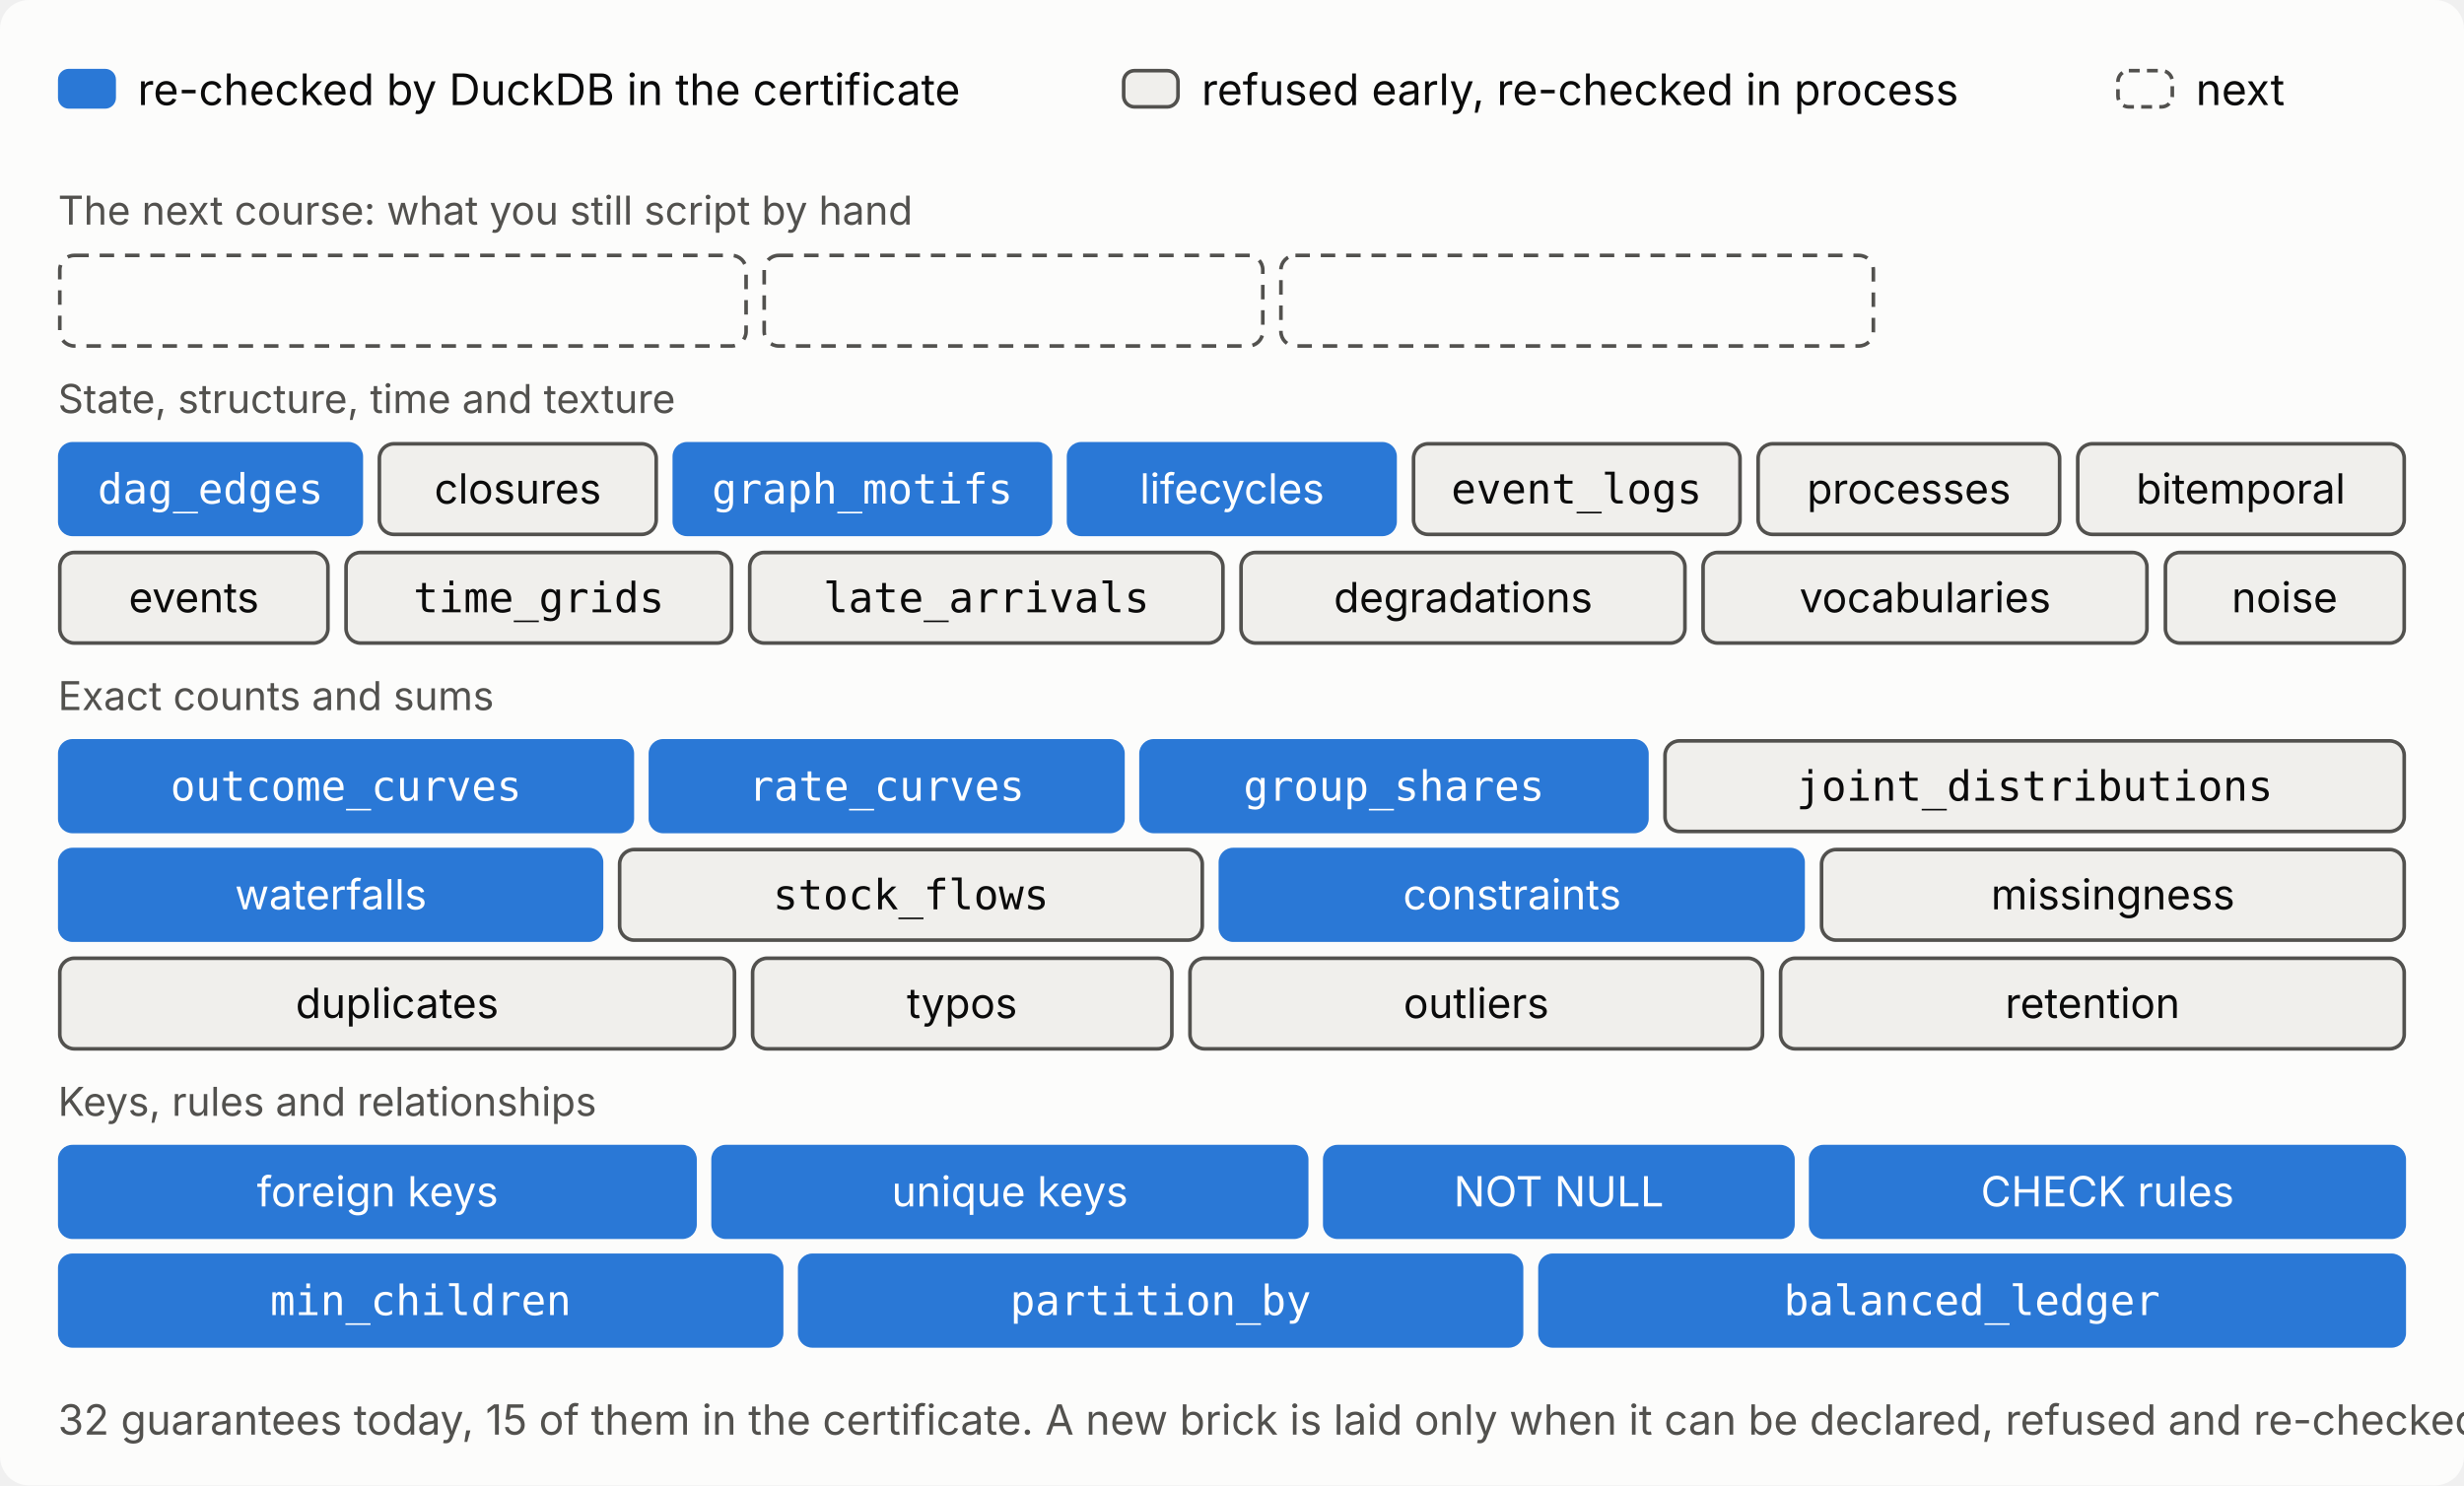
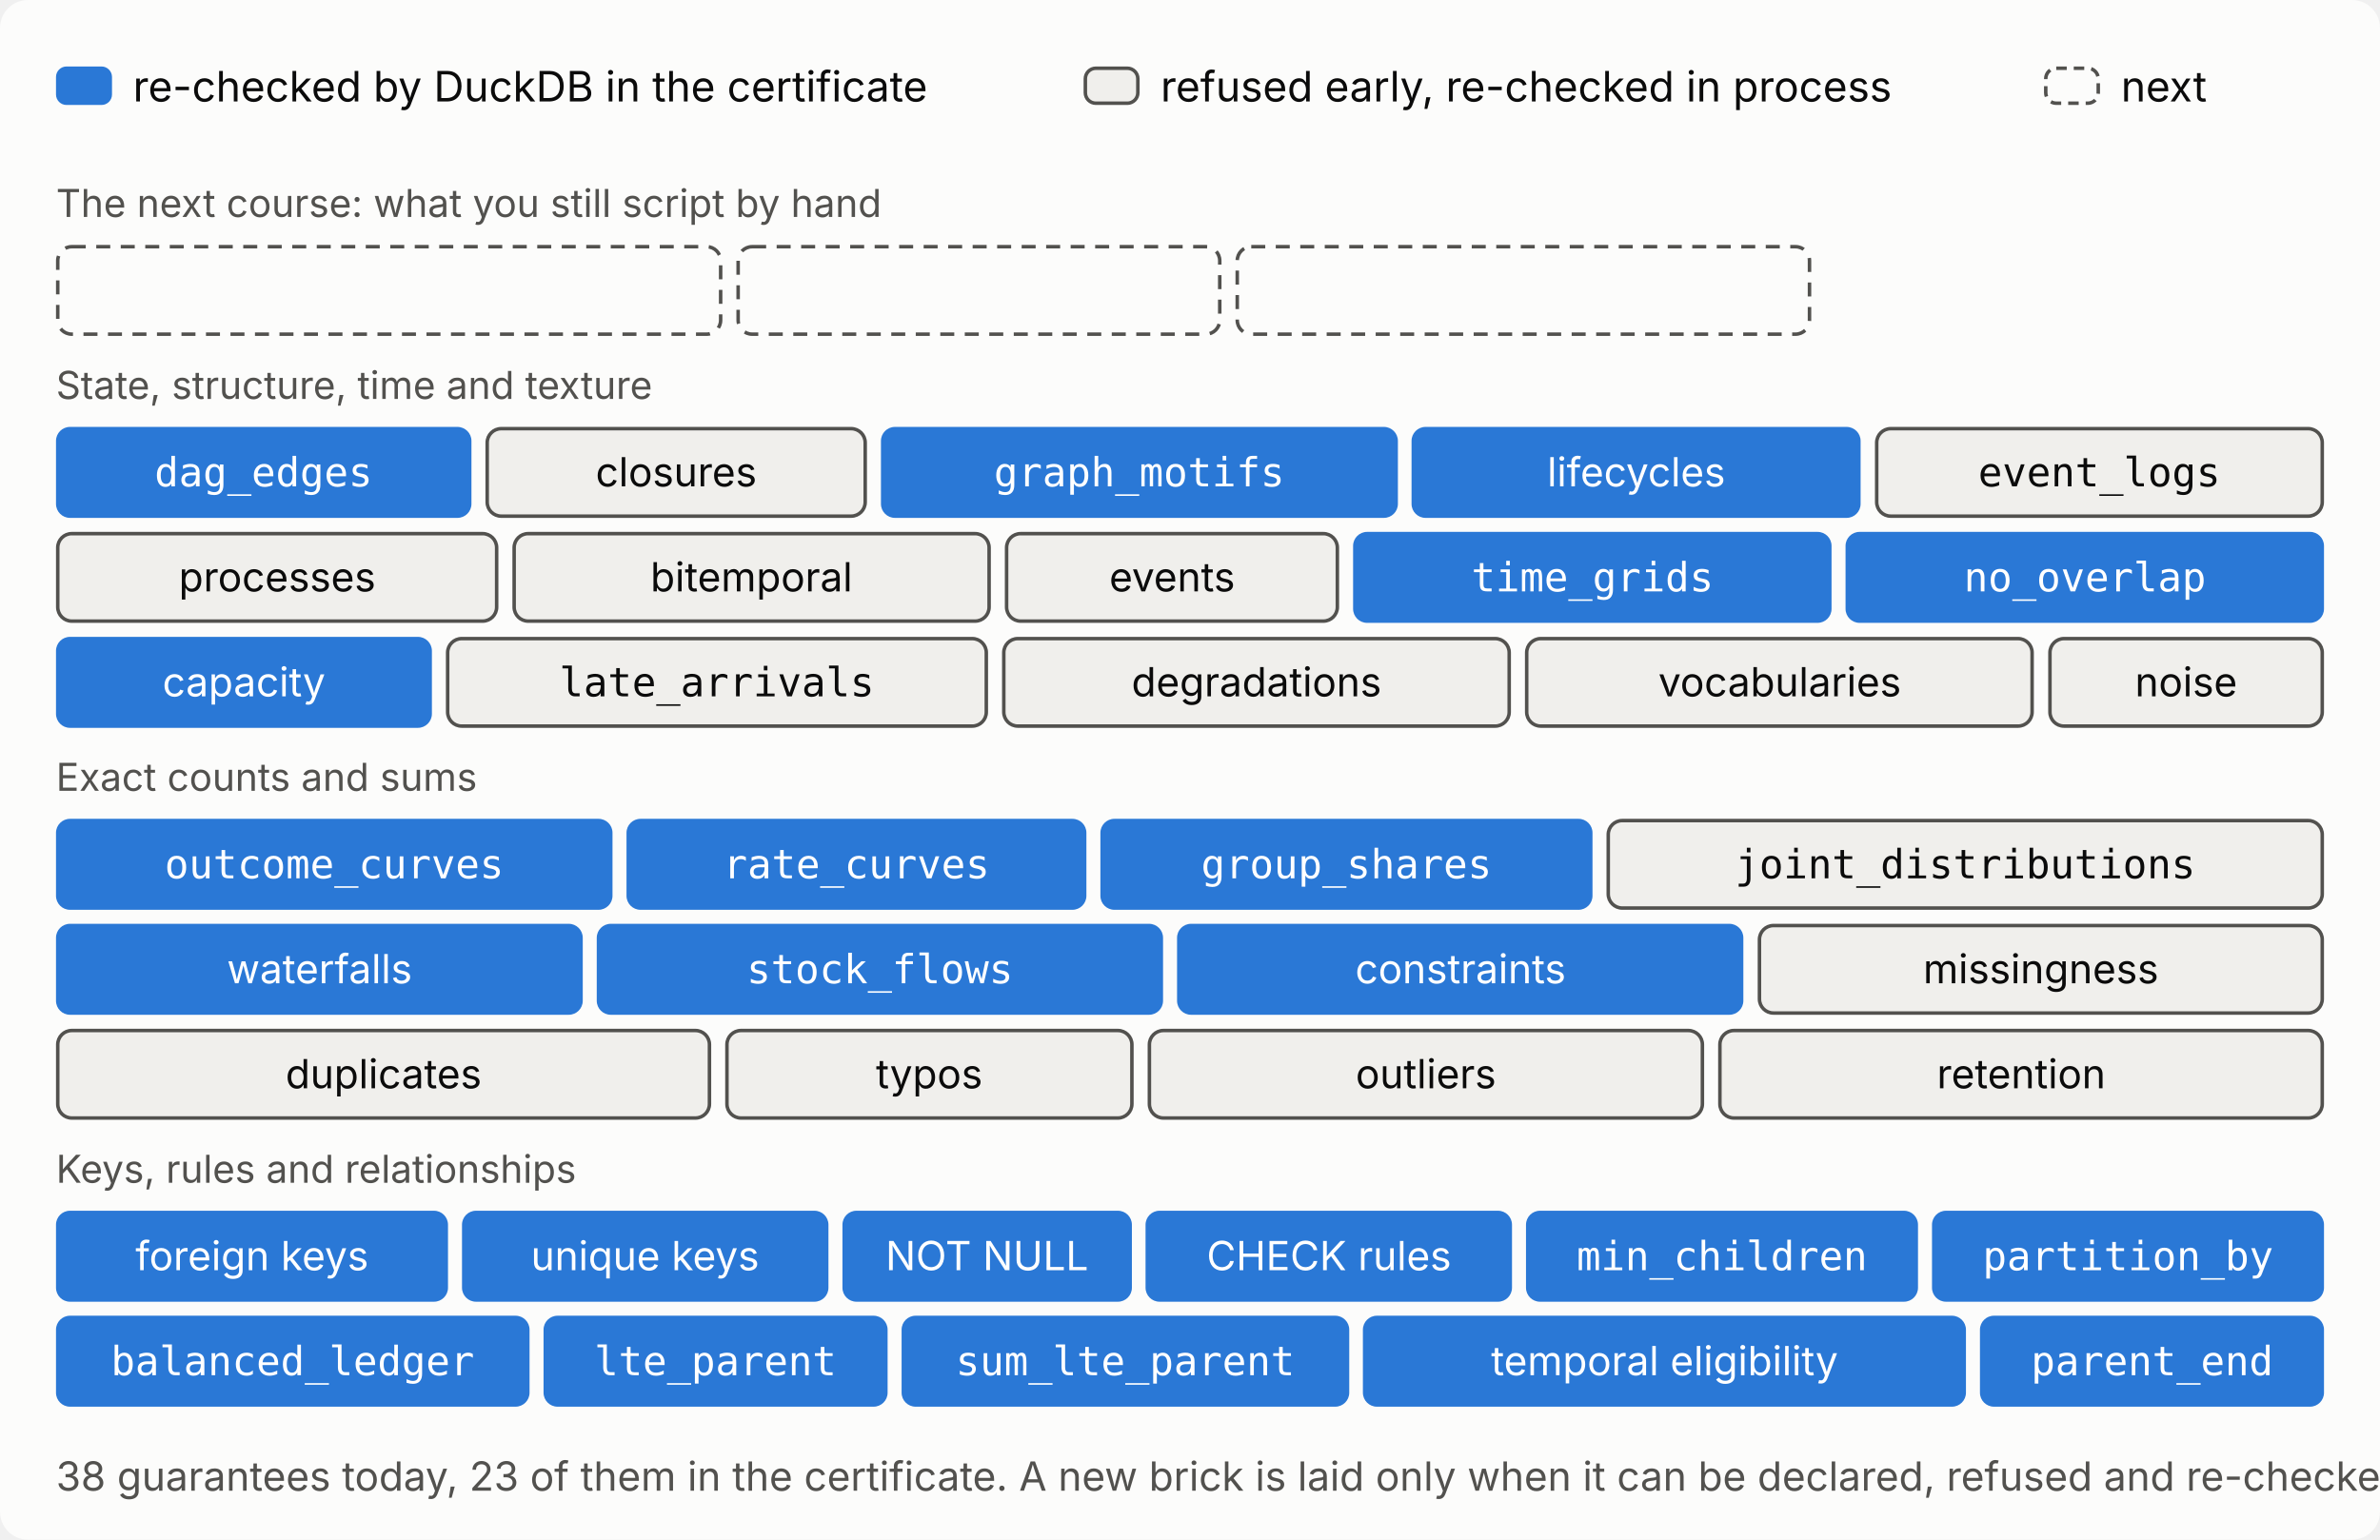
- <svg xmlns="http://www.w3.org/2000/svg" width="680" height="410" viewBox="0 0 680 410" role="img" aria-labelledby="t d" font-family="ui-sans-serif, system-ui, -apple-system, 'Segoe UI', sans-serif">
-   <rect width="680" height="410" rx="8" fill="#fcfcfb" />
+ <svg xmlns="http://www.w3.org/2000/svg" width="680" height="440" viewBox="0 0 680 440" role="img" aria-labelledby="t d" font-family="ui-sans-serif, system-ui, -apple-system, 'Segoe UI', sans-serif">
+   <rect width="680" height="440" rx="8" fill="#fcfcfb" />
  <rect x="16" y="19" width="16" height="11" rx="3" fill="#2a78d6" />
  <text x="38" y="29" font-size="12" fill="#0b0b0b">re-checked by DuckDB in the certificate</text>
  <rect x="310.1" y="19.5" width="15" height="10" rx="3" fill="#f0efec" stroke="#52514e" stroke-width="1" />
  <text x="331.6" y="29" font-size="12" fill="#0b0b0b">refused early, re-checked in process</text>
  <rect x="584.5" y="19.5" width="15" height="10" rx="3" fill="none" stroke="#52514e" stroke-width="1" stroke-dasharray="3 2" />
  <text x="606.0" y="29" font-size="12" fill="#0b0b0b">next</text>
  <text x="16" y="62" font-size="11" fill="#52514e">The next course: what you still script by hand</text>
  <rect x="16.5" y="70.5" width="189.4" height="25" rx="4" fill="none" stroke="#52514e" stroke-width="1" stroke-dasharray="4 3" />
  <rect x="210.9" y="70.5" width="137.6" height="25" rx="4" fill="none" stroke="#52514e" stroke-width="1" stroke-dasharray="4 3" />
  <rect x="353.5" y="70.5" width="163.5" height="25" rx="4" fill="none" stroke="#52514e" stroke-width="1" stroke-dasharray="4 3" />
  <text x="16" y="114" font-size="11" fill="#52514e">State, structure, time and texture</text>
-   <rect x="16.0" y="122" width="84.2" height="26" rx="4" fill="#2a78d6" />
-   <text x="58.1" y="139" font-size="11.5" text-anchor="middle" font-family="ui-monospace, SFMono-Regular, Menlo, Consolas, monospace" fill="#ffffff">dag_edges</text>
-   <rect x="104.7" y="122.5" width="76.4" height="25" rx="4" fill="#f0efec" stroke="#52514e" stroke-width="1" />
-   <text x="142.9" y="139" font-size="11.5" text-anchor="middle" fill="#0b0b0b">closures</text>
-   <rect x="185.6" y="122" width="104.8" height="26" rx="4" fill="#2a78d6" />
-   <text x="238.0" y="139" font-size="11.5" text-anchor="middle" font-family="ui-monospace, SFMono-Regular, Menlo, Consolas, monospace" fill="#ffffff">graph_motifs</text>
-   <rect x="294.4" y="122" width="91.1" height="26" rx="4" fill="#2a78d6" />
-   <text x="340.0" y="139" font-size="11.5" text-anchor="middle" fill="#ffffff">lifecycles</text>
-   <rect x="390.1" y="122.5" width="90.1" height="25" rx="4" fill="#f0efec" stroke="#52514e" stroke-width="1" />
-   <text x="435.1" y="139" font-size="11.5" text-anchor="middle" font-family="ui-monospace, SFMono-Regular, Menlo, Consolas, monospace" fill="#0b0b0b">event_logs</text>
-   <rect x="485.2" y="122.5" width="83.2" height="25" rx="4" fill="#f0efec" stroke="#52514e" stroke-width="1" />
-   <text x="526.8" y="139" font-size="11.5" text-anchor="middle" fill="#0b0b0b">processes</text>
-   <rect x="573.4" y="122.5" width="90.1" height="25" rx="4" fill="#f0efec" stroke="#52514e" stroke-width="1" />
-   <text x="618.4" y="139" font-size="11.5" text-anchor="middle" fill="#0b0b0b">bitemporal</text>
-   <rect x="16.5" y="152.5" width="74.0" height="25" rx="4" fill="#f0efec" stroke="#52514e" stroke-width="1" />
-   <text x="53.5" y="169" font-size="11.5" text-anchor="middle" fill="#0b0b0b">events</text>
-   <rect x="95.5" y="152.5" width="106.4" height="25" rx="4" fill="#f0efec" stroke="#52514e" stroke-width="1" />
-   <text x="148.7" y="169" font-size="11.5" text-anchor="middle" font-family="ui-monospace, SFMono-Regular, Menlo, Consolas, monospace" fill="#0b0b0b">time_grids</text>
-   <rect x="206.9" y="152.5" width="130.6" height="25" rx="4" fill="#f0efec" stroke="#52514e" stroke-width="1" />
-   <text x="272.2" y="169" font-size="11.5" text-anchor="middle" font-family="ui-monospace, SFMono-Regular, Menlo, Consolas, monospace" fill="#0b0b0b">late_arrivals</text>
-   <rect x="342.5" y="152.5" width="122.5" height="25" rx="4" fill="#f0efec" stroke="#52514e" stroke-width="1" />
-   <text x="403.8" y="169" font-size="11.5" text-anchor="middle" fill="#0b0b0b">degradations</text>
-   <rect x="470.0" y="152.5" width="122.5" height="25" rx="4" fill="#f0efec" stroke="#52514e" stroke-width="1" />
-   <text x="531.3" y="169" font-size="11.5" text-anchor="middle" fill="#0b0b0b">vocabularies</text>
-   <rect x="597.6" y="152.5" width="65.9" height="25" rx="4" fill="#f0efec" stroke="#52514e" stroke-width="1" />
-   <text x="630.5" y="169" font-size="11.5" text-anchor="middle" fill="#0b0b0b">noise</text>
-   <text x="16" y="196" font-size="11" fill="#52514e">Exact counts and sums</text>
-   <rect x="16.0" y="204" width="159.0" height="26" rx="4" fill="#2a78d6" />
-   <text x="95.5" y="221" font-size="11.5" text-anchor="middle" font-family="ui-monospace, SFMono-Regular, Menlo, Consolas, monospace" fill="#ffffff">outcome_curves</text>
-   <rect x="179.0" y="204" width="131.4" height="26" rx="4" fill="#2a78d6" />
-   <text x="244.7" y="221" font-size="11.5" text-anchor="middle" font-family="ui-monospace, SFMono-Regular, Menlo, Consolas, monospace" fill="#ffffff">rate_curves</text>
-   <rect x="314.4" y="204" width="140.6" height="26" rx="4" fill="#2a78d6" />
-   <text x="384.7" y="221" font-size="11.5" text-anchor="middle" font-family="ui-monospace, SFMono-Regular, Menlo, Consolas, monospace" fill="#ffffff">group_shares</text>
-   <rect x="459.5" y="204.5" width="204.0" height="25" rx="4" fill="#f0efec" stroke="#52514e" stroke-width="1" />
-   <text x="561.5" y="221" font-size="11.5" text-anchor="middle" font-family="ui-monospace, SFMono-Regular, Menlo, Consolas, monospace" fill="#0b0b0b">joint_distributions</text>
-   <rect x="16.0" y="234" width="150.5" height="26" rx="4" fill="#2a78d6" />
-   <text x="91.3" y="251" font-size="11.5" text-anchor="middle" fill="#ffffff">waterfalls</text>
-   <rect x="171.0" y="234.5" width="160.8" height="25" rx="4" fill="#f0efec" stroke="#52514e" stroke-width="1" />
-   <text x="251.4" y="251" font-size="11.5" text-anchor="middle" font-family="ui-monospace, SFMono-Regular, Menlo, Consolas, monospace" fill="#0b0b0b">stock_flows</text>
-   <rect x="336.3" y="234" width="161.8" height="26" rx="4" fill="#2a78d6" />
-   <text x="417.3" y="251" font-size="11.5" text-anchor="middle" fill="#ffffff">constraints</text>
-   <rect x="502.7" y="234.5" width="160.8" height="25" rx="4" fill="#f0efec" stroke="#52514e" stroke-width="1" />
-   <text x="583.1" y="251" font-size="11.5" text-anchor="middle" fill="#0b0b0b">missingness</text>
-   <rect x="16.5" y="264.5" width="186.2" height="25" rx="4" fill="#f0efec" stroke="#52514e" stroke-width="1" />
-   <text x="109.6" y="281" font-size="11.5" text-anchor="middle" fill="#0b0b0b">duplicates</text>
-   <rect x="207.7" y="264.5" width="115.7" height="25" rx="4" fill="#f0efec" stroke="#52514e" stroke-width="1" />
-   <text x="265.5" y="281" font-size="11.5" text-anchor="middle" fill="#0b0b0b">typos</text>
-   <rect x="328.4" y="264.5" width="158.0" height="25" rx="4" fill="#f0efec" stroke="#52514e" stroke-width="1" />
-   <text x="407.4" y="281" font-size="11.5" text-anchor="middle" fill="#0b0b0b">outliers</text>
-   <rect x="491.4" y="264.5" width="172.1" height="25" rx="4" fill="#f0efec" stroke="#52514e" stroke-width="1" />
-   <text x="577.5" y="281" font-size="11.5" text-anchor="middle" fill="#0b0b0b">retention</text>
-   <text x="16" y="308" font-size="11" fill="#52514e">Keys, rules and relationships</text>
-   <rect x="16.0" y="316" width="176.3" height="26" rx="4" fill="#2a78d6" />
-   <text x="104.2" y="333" font-size="11.5" text-anchor="middle" fill="#ffffff">foreign keys</text>
-   <rect x="196.3" y="316" width="164.8" height="26" rx="4" fill="#2a78d6" />
-   <text x="278.7" y="333" font-size="11.5" text-anchor="middle" fill="#ffffff">unique keys</text>
-   <rect x="365.1" y="316" width="130.2" height="26" rx="4" fill="#2a78d6" />
-   <text x="430.2" y="333" font-size="11.5" text-anchor="middle" fill="#ffffff">NOT NULL</text>
-   <rect x="499.2" y="316" width="164.8" height="26" rx="4" fill="#2a78d6" />
-   <text x="581.6" y="333" font-size="11.5" text-anchor="middle" fill="#ffffff">CHECK rules</text>
-   <rect x="16.0" y="346" width="200.2" height="26" rx="4" fill="#2a78d6" />
-   <text x="116.1" y="363" font-size="11.5" text-anchor="middle" font-family="ui-monospace, SFMono-Regular, Menlo, Consolas, monospace" fill="#ffffff">min_children</text>
-   <rect x="220.2" y="346" width="200.2" height="26" rx="4" fill="#2a78d6" />
-   <text x="320.3" y="363" font-size="11.5" text-anchor="middle" font-family="ui-monospace, SFMono-Regular, Menlo, Consolas, monospace" fill="#ffffff">partition_by</text>
-   <rect x="424.5" y="346" width="239.5" height="26" rx="4" fill="#2a78d6" />
-   <text x="544.2" y="363" font-size="11.5" text-anchor="middle" font-family="ui-monospace, SFMono-Regular, Menlo, Consolas, monospace" fill="#ffffff">balanced_ledger</text>
-   <text x="16" y="396" font-size="11.5" fill="#52514e">32 guarantees today, 15 of them in the certificate. A new brick is laid only when it can be declared, refused and re-checked.</text>
+   <rect x="16.0" y="122" width="118.7" height="26" rx="4" fill="#2a78d6" />
+   <text x="75.3" y="139" font-size="11.5" text-anchor="middle" font-family="ui-monospace, SFMono-Regular, Menlo, Consolas, monospace" fill="#ffffff">dag_edges</text>
+   <rect x="139.2" y="122.5" width="108.0" height="25" rx="4" fill="#f0efec" stroke="#52514e" stroke-width="1" />
+   <text x="193.2" y="139" font-size="11.5" text-anchor="middle" fill="#0b0b0b">closures</text>
+   <rect x="251.7" y="122" width="147.7" height="26" rx="4" fill="#2a78d6" />
+   <text x="325.5" y="139" font-size="11.5" text-anchor="middle" font-family="ui-monospace, SFMono-Regular, Menlo, Consolas, monospace" fill="#ffffff">graph_motifs</text>
+   <rect x="403.3" y="122" width="128.3" height="26" rx="4" fill="#2a78d6" />
+   <text x="467.5" y="139" font-size="11.5" text-anchor="middle" fill="#ffffff">lifecycles</text>
+   <rect x="536.2" y="122.5" width="127.3" height="25" rx="4" fill="#f0efec" stroke="#52514e" stroke-width="1" />
+   <text x="599.8" y="139" font-size="11.5" text-anchor="middle" font-family="ui-monospace, SFMono-Regular, Menlo, Consolas, monospace" fill="#0b0b0b">event_logs</text>
+   <rect x="16.5" y="152.5" width="125.4" height="25" rx="4" fill="#f0efec" stroke="#52514e" stroke-width="1" />
+   <text x="79.2" y="169" font-size="11.5" text-anchor="middle" fill="#0b0b0b">processes</text>
+   <rect x="146.9" y="152.5" width="135.7" height="25" rx="4" fill="#f0efec" stroke="#52514e" stroke-width="1" />
+   <text x="214.7" y="169" font-size="11.5" text-anchor="middle" fill="#0b0b0b">bitemporal</text>
+   <rect x="287.6" y="152.5" width="94.5" height="25" rx="4" fill="#f0efec" stroke="#52514e" stroke-width="1" />
+   <text x="334.9" y="169" font-size="11.5" text-anchor="middle" fill="#0b0b0b">events</text>
+   <rect x="386.6" y="152" width="136.7" height="26" rx="4" fill="#2a78d6" />
+   <text x="455.0" y="169" font-size="11.5" text-anchor="middle" font-family="ui-monospace, SFMono-Regular, Menlo, Consolas, monospace" fill="#ffffff">time_grids</text>
+   <rect x="527.3" y="152" width="136.7" height="26" rx="4" fill="#2a78d6" />
+   <text x="595.7" y="169" font-size="11.5" text-anchor="middle" font-family="ui-monospace, SFMono-Regular, Menlo, Consolas, monospace" fill="#ffffff">no_overlap</text>
+   <rect x="16.0" y="182" width="107.4" height="26" rx="4" fill="#2a78d6" />
+   <text x="69.7" y="199" font-size="11.5" text-anchor="middle" fill="#ffffff">capacity</text>
+   <rect x="127.9" y="182.5" width="153.9" height="25" rx="4" fill="#f0efec" stroke="#52514e" stroke-width="1" />
+   <text x="204.8" y="199" font-size="11.5" text-anchor="middle" font-family="ui-monospace, SFMono-Regular, Menlo, Consolas, monospace" fill="#0b0b0b">late_arrivals</text>
+   <rect x="286.8" y="182.5" width="144.4" height="25" rx="4" fill="#f0efec" stroke="#52514e" stroke-width="1" />
+   <text x="359.0" y="199" font-size="11.5" text-anchor="middle" fill="#0b0b0b">degradations</text>
+   <rect x="436.2" y="182.5" width="144.4" height="25" rx="4" fill="#f0efec" stroke="#52514e" stroke-width="1" />
+   <text x="508.5" y="199" font-size="11.5" text-anchor="middle" fill="#0b0b0b">vocabularies</text>
+   <rect x="585.7" y="182.5" width="77.8" height="25" rx="4" fill="#f0efec" stroke="#52514e" stroke-width="1" />
+   <text x="624.6" y="199" font-size="11.5" text-anchor="middle" fill="#0b0b0b">noise</text>
+   <text x="16" y="226" font-size="11" fill="#52514e">Exact counts and sums</text>
+   <rect x="16.0" y="234" width="159.0" height="26" rx="4" fill="#2a78d6" />
+   <text x="95.5" y="251" font-size="11.5" text-anchor="middle" font-family="ui-monospace, SFMono-Regular, Menlo, Consolas, monospace" fill="#ffffff">outcome_curves</text>
+   <rect x="179.0" y="234" width="131.4" height="26" rx="4" fill="#2a78d6" />
+   <text x="244.7" y="251" font-size="11.5" text-anchor="middle" font-family="ui-monospace, SFMono-Regular, Menlo, Consolas, monospace" fill="#ffffff">rate_curves</text>
+   <rect x="314.4" y="234" width="140.6" height="26" rx="4" fill="#2a78d6" />
+   <text x="384.7" y="251" font-size="11.5" text-anchor="middle" font-family="ui-monospace, SFMono-Regular, Menlo, Consolas, monospace" fill="#ffffff">group_shares</text>
+   <rect x="459.5" y="234.5" width="204.0" height="25" rx="4" fill="#f0efec" stroke="#52514e" stroke-width="1" />
+   <text x="561.5" y="251" font-size="11.5" text-anchor="middle" font-family="ui-monospace, SFMono-Regular, Menlo, Consolas, monospace" fill="#0b0b0b">joint_distributions</text>
+   <rect x="16.0" y="264" width="150.5" height="26" rx="4" fill="#2a78d6" />
+   <text x="91.3" y="281" font-size="11.5" text-anchor="middle" fill="#ffffff">waterfalls</text>
+   <rect x="170.5" y="264" width="161.8" height="26" rx="4" fill="#2a78d6" />
+   <text x="251.4" y="281" font-size="11.5" text-anchor="middle" font-family="ui-monospace, SFMono-Regular, Menlo, Consolas, monospace" fill="#ffffff">stock_flows</text>
+   <rect x="336.3" y="264" width="161.8" height="26" rx="4" fill="#2a78d6" />
+   <text x="417.3" y="281" font-size="11.5" text-anchor="middle" fill="#ffffff">constraints</text>
+   <rect x="502.7" y="264.5" width="160.8" height="25" rx="4" fill="#f0efec" stroke="#52514e" stroke-width="1" />
+   <text x="583.1" y="281" font-size="11.5" text-anchor="middle" fill="#0b0b0b">missingness</text>
+   <rect x="16.5" y="294.5" width="186.2" height="25" rx="4" fill="#f0efec" stroke="#52514e" stroke-width="1" />
+   <text x="109.6" y="311" font-size="11.5" text-anchor="middle" fill="#0b0b0b">duplicates</text>
+   <rect x="207.7" y="294.5" width="115.7" height="25" rx="4" fill="#f0efec" stroke="#52514e" stroke-width="1" />
+   <text x="265.5" y="311" font-size="11.5" text-anchor="middle" fill="#0b0b0b">typos</text>
+   <rect x="328.4" y="294.5" width="158.0" height="25" rx="4" fill="#f0efec" stroke="#52514e" stroke-width="1" />
+   <text x="407.4" y="311" font-size="11.5" text-anchor="middle" fill="#0b0b0b">outliers</text>
+   <rect x="491.4" y="294.5" width="172.1" height="25" rx="4" fill="#f0efec" stroke="#52514e" stroke-width="1" />
+   <text x="577.5" y="311" font-size="11.5" text-anchor="middle" fill="#0b0b0b">retention</text>
+   <text x="16" y="338" font-size="11" fill="#52514e">Keys, rules and relationships</text>
+   <rect x="16.0" y="346" width="112.0" height="26" rx="4" fill="#2a78d6" />
+   <text x="72.0" y="363" font-size="11.5" text-anchor="middle" fill="#ffffff">foreign keys</text>
+   <rect x="132.0" y="346" width="104.7" height="26" rx="4" fill="#2a78d6" />
+   <text x="184.3" y="363" font-size="11.5" text-anchor="middle" fill="#ffffff">unique keys</text>
+   <rect x="240.7" y="346" width="82.7" height="26" rx="4" fill="#2a78d6" />
+   <text x="282.0" y="363" font-size="11.5" text-anchor="middle" fill="#ffffff">NOT NULL</text>
+   <rect x="327.3" y="346" width="104.7" height="26" rx="4" fill="#2a78d6" />
+   <text x="379.7" y="363" font-size="11.5" text-anchor="middle" fill="#ffffff">CHECK rules</text>
+   <rect x="436.0" y="346" width="112.0" height="26" rx="4" fill="#2a78d6" />
+   <text x="492.0" y="363" font-size="11.5" text-anchor="middle" font-family="ui-monospace, SFMono-Regular, Menlo, Consolas, monospace" fill="#ffffff">min_children</text>
+   <rect x="552.0" y="346" width="112.0" height="26" rx="4" fill="#2a78d6" />
+   <text x="608.0" y="363" font-size="11.5" text-anchor="middle" font-family="ui-monospace, SFMono-Regular, Menlo, Consolas, monospace" fill="#ffffff">partition_by</text>
+   <rect x="16.0" y="376" width="135.3" height="26" rx="4" fill="#2a78d6" />
+   <text x="83.6" y="393" font-size="11.5" text-anchor="middle" font-family="ui-monospace, SFMono-Regular, Menlo, Consolas, monospace" fill="#ffffff">balanced_ledger</text>
+   <rect x="155.3" y="376" width="98.3" height="26" rx="4" fill="#2a78d6" />
+   <text x="204.4" y="393" font-size="11.5" text-anchor="middle" font-family="ui-monospace, SFMono-Regular, Menlo, Consolas, monospace" fill="#ffffff">lte_parent</text>
+   <rect x="257.6" y="376" width="127.9" height="26" rx="4" fill="#2a78d6" />
+   <text x="321.5" y="393" font-size="11.5" text-anchor="middle" font-family="ui-monospace, SFMono-Regular, Menlo, Consolas, monospace" fill="#ffffff">sum_lte_parent</text>
+   <rect x="389.4" y="376" width="172.3" height="26" rx="4" fill="#2a78d6" />
+   <text x="475.6" y="393" font-size="11.5" text-anchor="middle" fill="#ffffff">temporal eligibility</text>
+   <rect x="565.7" y="376" width="98.3" height="26" rx="4" fill="#2a78d6" />
+   <text x="614.9" y="393" font-size="11.5" text-anchor="middle" font-family="ui-monospace, SFMono-Regular, Menlo, Consolas, monospace" fill="#ffffff">parent_end</text>
+   <text x="16" y="426" font-size="11.5" fill="#52514e">38 guarantees today, 23 of them in the certificate. A new brick is laid only when it can be declared, refused and re-checked.</text>
</svg>
